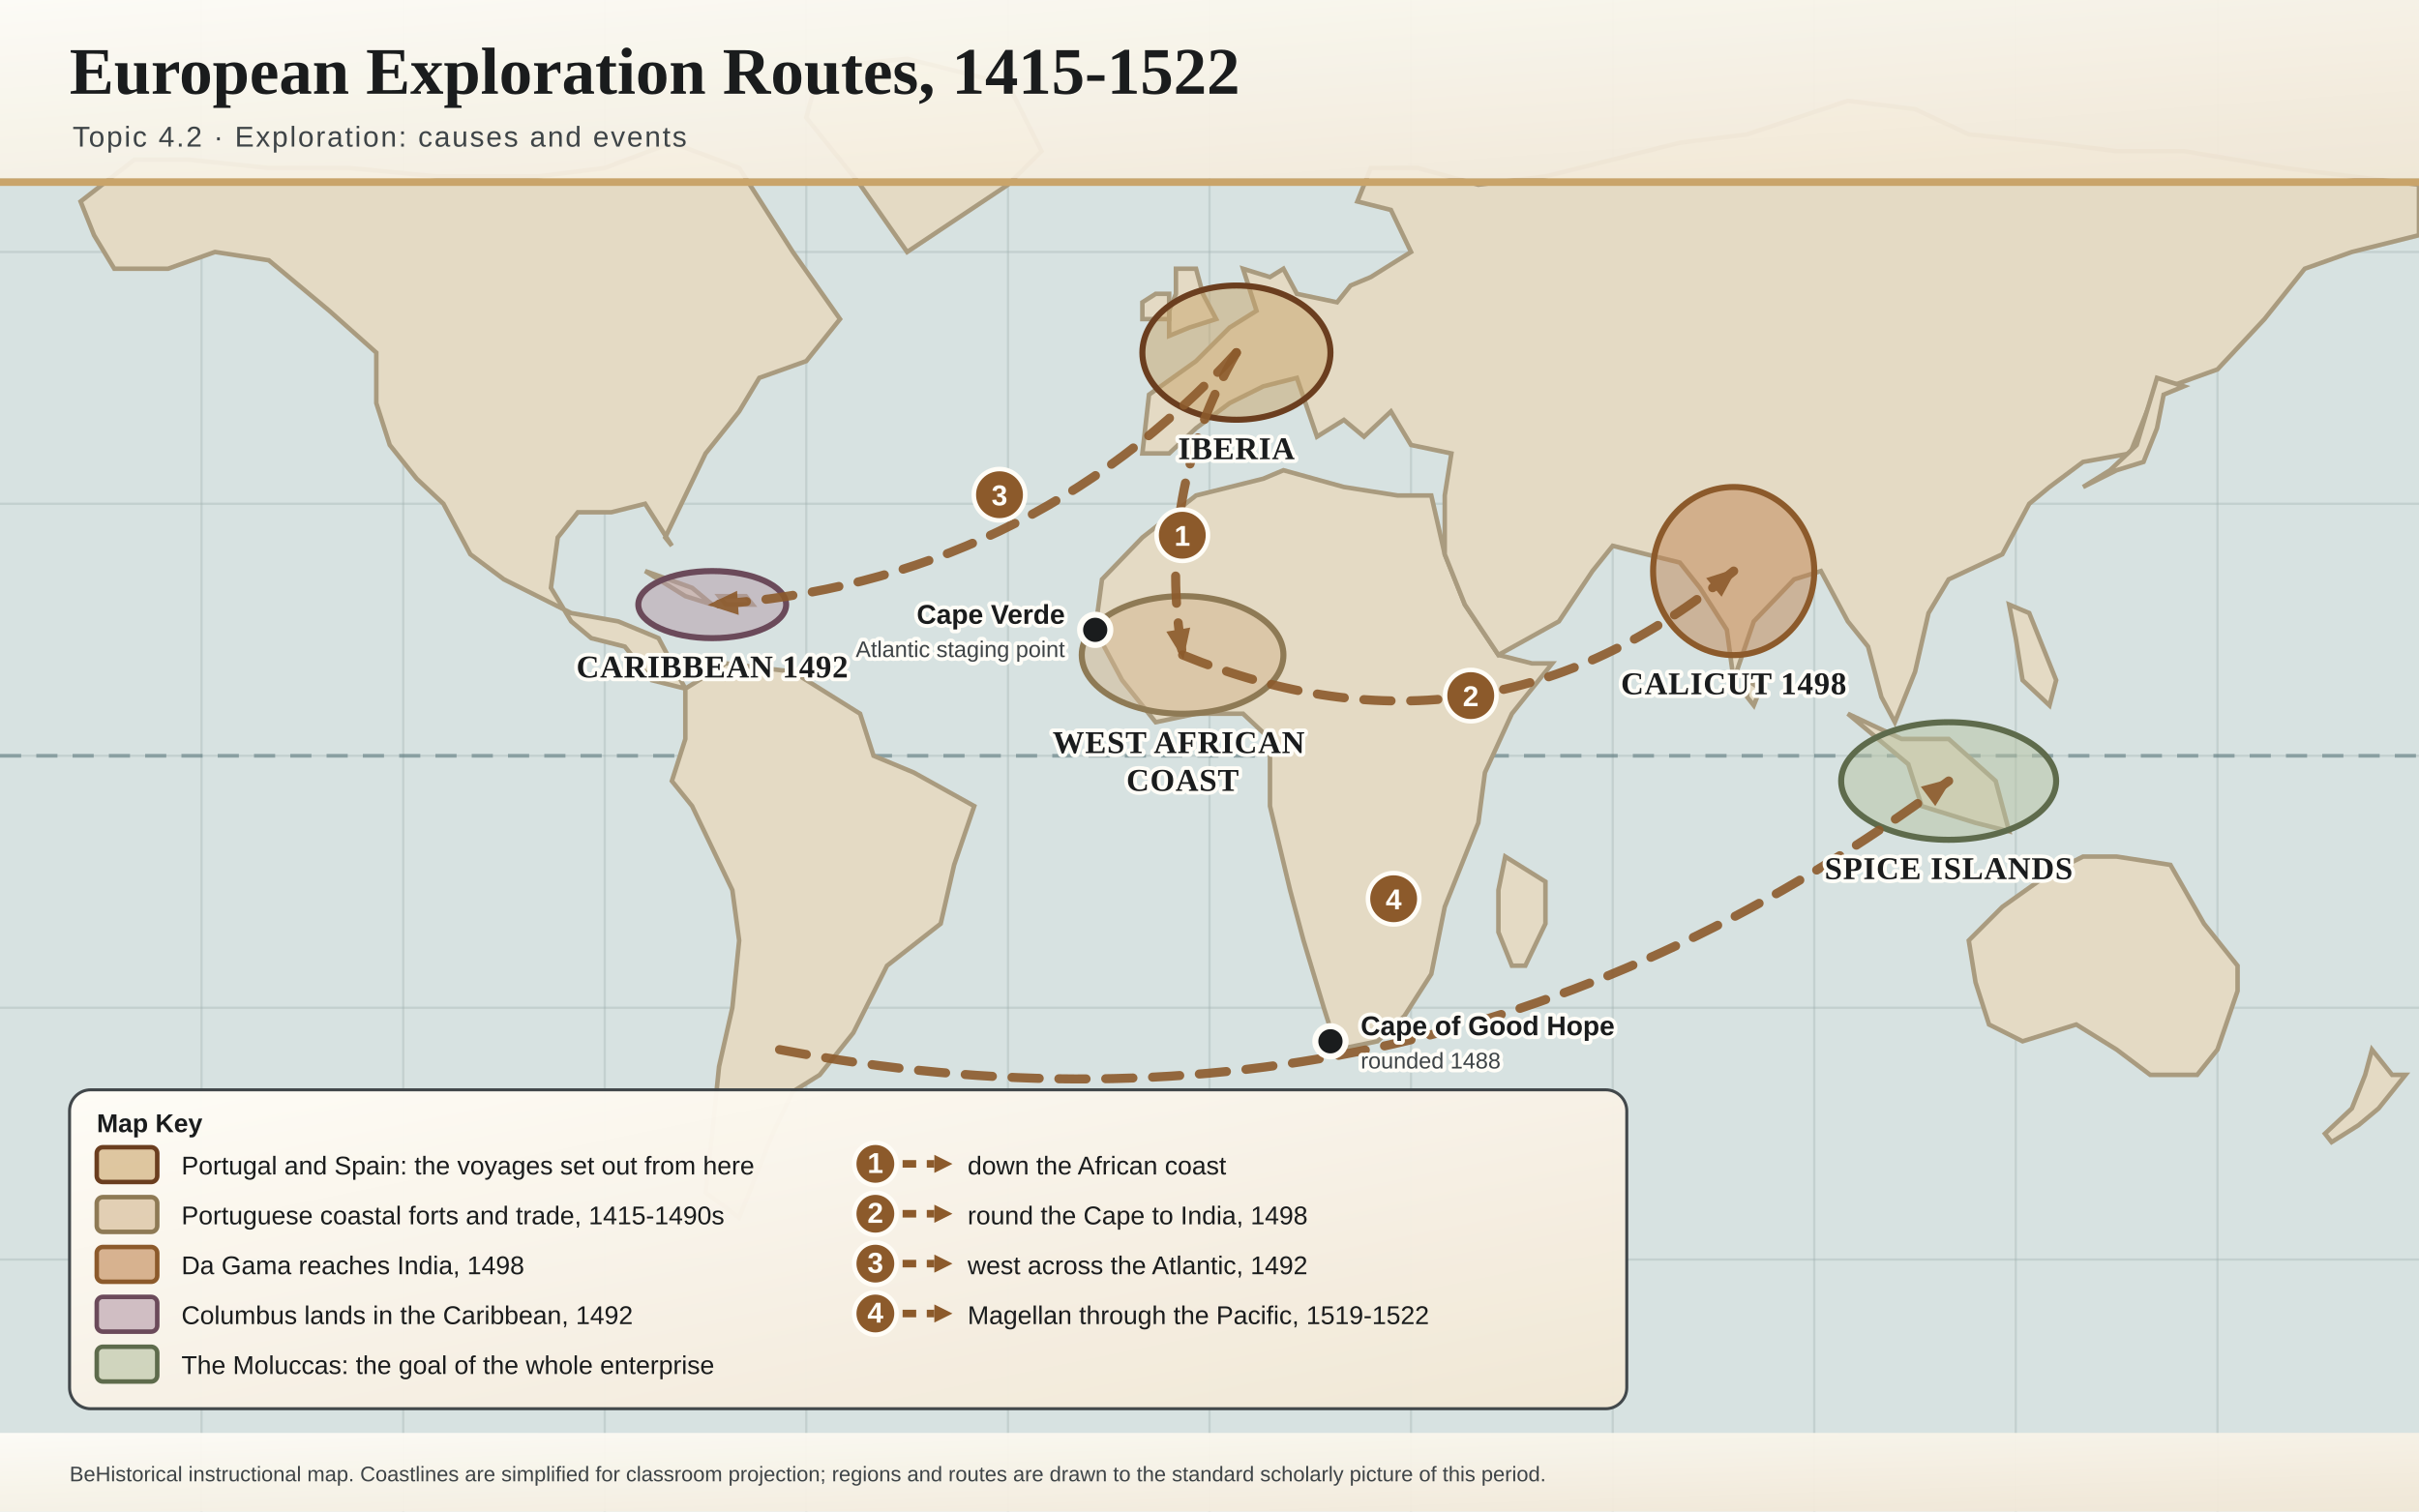
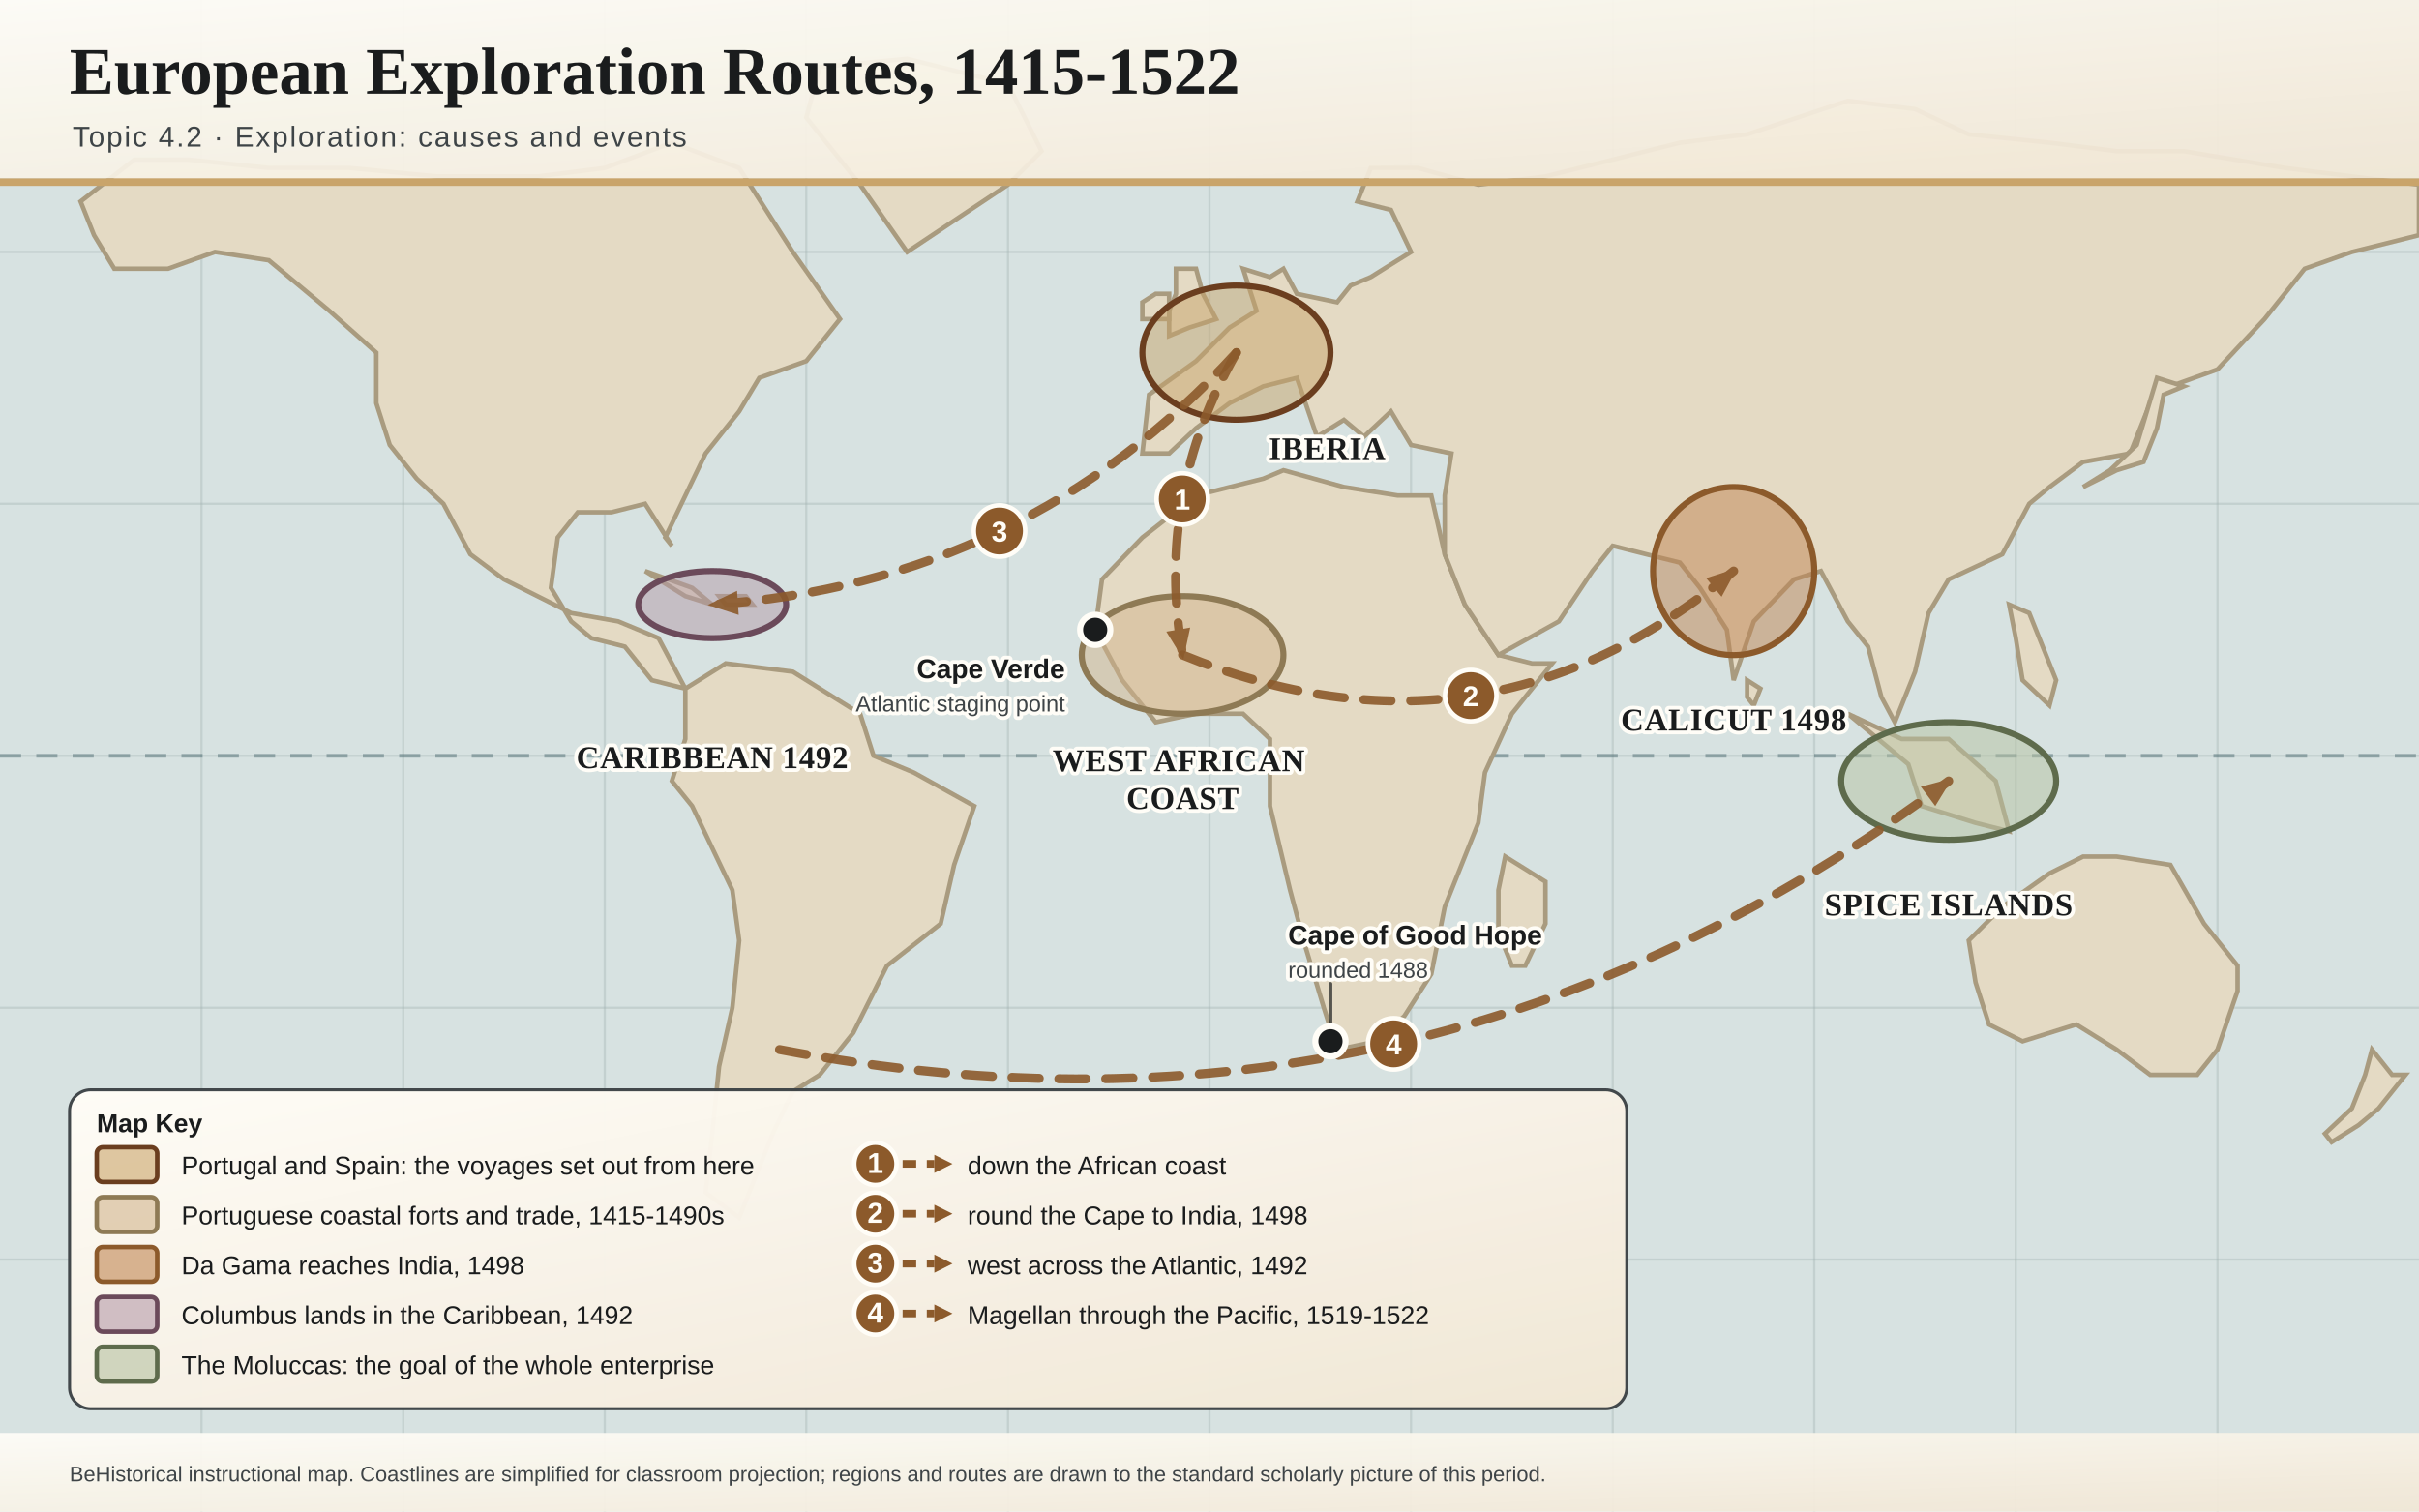
<svg xmlns="http://www.w3.org/2000/svg" width="1600" height="1000" viewBox="0 0 1600 1000" preserveAspectRatio="xMidYMid meet" role="img" aria-labelledby="map-title map-desc">
  <defs>
    <linearGradient id="paper" x1="0" x2="1" y1="0" y2="1">
      <stop offset="0" stop-color="#FFFDF7" />
      <stop offset="1" stop-color="#F1E7D5" />
    </linearGradient>
    <marker id="arrow" markerWidth="20" markerHeight="16" refX="17" refY="8" orient="auto" markerUnits="userSpaceOnUse">
      <path d="M0,0 L20,8 L0,16 Z" fill="#8C5A2B" />
    </marker>
    <style>
      .title{font-family:Georgia,'Times New Roman',serif;font-weight:700;font-size:44px;fill:#1A1C1D}
      .subtitle{font-family:Arial,Helvetica,sans-serif;font-size:19px;fill:#3E4447;letter-spacing:1.2px;text-transform:uppercase}
      .region{font-family:Georgia,'Times New Roman',serif;font-weight:700;font-size:21px;letter-spacing:.5px}
      .place{font-family:Arial,Helvetica,sans-serif;font-weight:700;font-size:18px;fill:#1A1C1D}
      .placenote{font-family:Arial,Helvetica,sans-serif;font-size:15px;fill:#3E4447}
      .small{font-family:Arial,Helvetica,sans-serif;font-size:17px;fill:#1A1C1D}
      .tiny{font-family:Arial,Helvetica,sans-serif;font-size:14px;fill:#3E4447}
      .badgenum{font-family:Arial,Helvetica,sans-serif;font-weight:700;font-size:19px;fill:#FFFDF7}
      .badge{fill:#8C5A2B;stroke:#FFFDF7;stroke-width:3}
      .halo{paint-order:stroke;stroke:#FFFDF7;stroke-width:5;stroke-linejoin:round}
      .city{fill:#1A1C1D;stroke:#FFFDF7;stroke-width:4}
+       .leader{stroke:#1A1C1D;stroke-width:2.5;stroke-linecap:round;opacity:.7}
      .flow{fill:none;stroke:#8C5A2B;stroke-width:6;stroke-linecap:round;opacity:.9}
      #land path{fill:#E4DAC4;stroke:#A99B7F;stroke-width:3}
      #graticule line{stroke:#9FB0AE;stroke-width:1.5;opacity:.35}
    </style>
  </defs>
  <rect width="1600" height="1000" fill="#D7E2E1" />
  <g id="graticule">
    <line x1="133.3" y1="0" x2="133.3" y2="1000" />
    <line x1="266.7" y1="0" x2="266.7" y2="1000" />
    <line x1="400.0" y1="0" x2="400.0" y2="1000" />
    <line x1="533.3" y1="0" x2="533.3" y2="1000" />
    <line x1="666.7" y1="0" x2="666.7" y2="1000" />
    <line x1="800.0" y1="0" x2="800.0" y2="1000" />
    <line x1="933.3" y1="0" x2="933.3" y2="1000" />
    <line x1="1066.7" y1="0" x2="1066.7" y2="1000" />
    <line x1="1200.0" y1="0" x2="1200.0" y2="1000" />
    <line x1="1333.3" y1="0" x2="1333.3" y2="1000" />
    <line x1="1466.7" y1="0" x2="1466.7" y2="1000" />
    <line x1="0" y1="833.3" x2="1600" y2="833.3" />
    <line x1="0" y1="666.7" x2="1600" y2="666.7" />
    <line x1="0" y1="500.0" x2="1600" y2="500.0" />
    <line x1="0" y1="333.3" x2="1600" y2="333.3" />
    <line x1="0" y1="166.7" x2="1600" y2="166.7" />
  </g>
  <line x1="0" y1="500.0" x2="1600" y2="500.0" stroke="#4E6B72" stroke-width="2.5" stroke-dasharray="14 10" opacity=".5" />
  <g id="land">
    <path id="land-greenland" d="M600.0,166.7 L666.7,122.2 L688.9,100.0 L666.7,55.6 L600.0,38.9 L542.2,44.4 L533.3,77.8 L568.9,122.2 L600.0,166.7 Z" />
    <path id="land-northAmerica" d="M53.3,133.3 L88.9,105.6 L124.4,105.6 L177.8,111.1 L231.1,111.1 L288.9,116.7 L355.6,116.7 L400.0,111.1 L444.4,94.4 L488.9,111.1 L524.4,166.7 L555.6,211.1 L533.3,238.9 L502.2,250.0 L488.9,272.2 L466.7,300.0 L440.0,355.6 L444.4,361.1 L426.7,333.3 L404.4,338.9 L382.2,338.9 L368.9,355.6 L364.4,388.9 L377.8,411.1 L391.1,422.2 L413.3,427.8 L431.1,450.0 L453.3,455.6 L435.6,422.2 L408.9,411.1 L377.8,405.6 L333.3,383.3 L311.1,366.7 L293.3,333.3 L275.6,316.7 L257.8,294.4 L248.9,266.7 L248.9,233.3 L217.8,205.6 L177.8,172.2 L142.2,166.7 L111.1,177.8 L75.6,177.8 L62.2,155.6 L53.3,133.3 Z" />
    <path id="land-southAmerica" d="M453.3,455.6 L480.0,438.9 L524.4,444.4 L568.9,472.2 L577.8,500.0 L604.4,511.1 L644.4,533.3 L631.1,572.2 L622.2,611.1 L586.7,638.9 L564.4,683.3 L542.2,711.1 L524.4,722.2 L511.1,750.0 L497.8,783.3 L488.9,805.6 L466.7,788.9 L471.1,750.0 L475.6,705.6 L484.4,666.7 L488.9,622.2 L484.4,588.9 L457.8,533.3 L444.4,516.7 L453.3,488.9 L453.3,455.6 Z" />
    <path id="land-africa" d="M724.4,416.7 L728.9,383.3 L755.6,355.6 L791.1,327.8 L835.6,316.7 L848.9,311.1 L888.9,322.2 L924.4,327.8 L946.7,327.8 L955.6,366.7 L968.9,400.0 L991.1,433.3 L1013.3,438.9 L1026.7,438.9 L1000.0,472.2 L982.2,511.1 L977.8,544.4 L955.6,600.0 L946.7,644.4 L928.9,672.2 L911.1,688.9 L884.4,694.4 L875.6,666.7 L862.2,622.2 L853.3,588.9 L840.0,533.3 L840.0,488.9 L822.2,472.2 L791.1,472.2 L764.4,477.8 L742.2,450.0 L724.4,416.7 Z" />
    <path id="land-eurasia" d="M755.6,300.0 L760.0,261.1 L791.1,238.9 L813.3,216.7 L831.1,205.6 L822.2,177.8 L840.0,183.3 L848.9,177.8 L857.8,194.4 L884.4,200.0 L893.3,188.9 L906.7,183.3 L924.4,172.2 L933.3,166.7 L920.0,138.9 L897.8,133.3 L906.7,111.1 L937.8,111.1 L977.8,122.2 L1022.2,116.7 L1066.7,105.6 L1111.1,94.4 L1155.6,88.9 L1222.2,66.7 L1266.7,72.2 L1302.2,88.9 L1355.6,94.4 L1400.0,100.0 L1444.4,100.0 L1511.1,111.1 L1555.6,116.7 L1600.0,122.2 L1600.0,155.6 L1555.6,166.7 L1524.4,177.8 L1497.8,211.1 L1466.7,244.4 L1435.6,255.6 L1422.2,266.7 L1408.9,300.0 L1377.8,305.6 L1355.6,322.2 L1342.2,333.3 L1324.4,366.7 L1288.9,383.3 L1275.6,405.6 L1266.7,444.4 L1253.3,477.8 L1244.4,461.1 L1235.6,427.8 L1222.2,411.1 L1204.4,377.8 L1186.7,383.3 L1160.0,411.1 L1146.7,450.0 L1142.2,416.7 L1124.4,388.9 L1111.1,372.2 L1088.9,366.7 L1066.7,361.1 L1053.3,377.8 L1031.1,411.1 L991.1,433.3 L968.9,400.0 L955.6,366.7 L955.6,327.8 L960.0,300.0 L933.3,294.4 L920.0,272.2 L902.2,288.9 L888.9,277.8 L871.1,288.9 L857.8,250.0 L835.6,255.6 L813.3,266.7 L791.1,283.3 L773.3,300.0 L755.6,300.0 Z" />
    <path id="land-britain" d="M773.3,222.2 L786.7,216.7 L804.4,211.1 L795.6,194.4 L791.1,177.8 L777.8,177.8 L777.8,194.4 L773.3,205.6 L773.3,222.2 Z" />
    <path id="land-ireland" d="M755.6,211.1 L773.3,211.1 L773.3,194.4 L764.4,194.4 L755.6,200.0 L755.6,211.1 Z" />
    <path id="land-japan" d="M1377.8,322.2 L1400.0,311.1 L1417.8,305.6 L1426.7,283.3 L1431.1,261.1 L1444.4,255.6 L1426.7,250.0 L1413.3,294.4 L1395.6,311.1 L1377.8,322.2 Z" />
    <path id="land-indonesia" d="M1222.2,472.2 L1262.2,505.6 L1271.1,533.3 L1306.7,544.4 L1328.9,550.0 L1320.0,516.7 L1288.9,488.9 L1257.8,488.9 L1222.2,472.2 Z" />
    <path id="land-philippines" d="M1328.9,400.0 L1342.2,405.6 L1351.1,427.8 L1360.0,450.0 L1355.6,466.7 L1337.8,450.0 L1333.3,422.2 L1328.9,400.0 Z" />
    <path id="land-australia" d="M1302.2,622.2 L1306.7,650.0 L1315.6,677.8 L1337.8,688.9 L1373.3,677.8 L1400.0,694.4 L1422.2,711.1 L1453.3,711.1 L1466.7,694.4 L1480.0,655.6 L1480.0,638.9 L1457.8,611.1 L1435.6,572.2 L1400.0,566.7 L1377.8,566.7 L1355.6,577.8 L1324.4,600.0 L1302.2,622.2 Z" />
    <path id="land-newZealand" d="M1568.9,694.4 L1582.2,711.1 L1591.1,711.1 L1573.3,733.3 L1560.0,744.4 L1542.2,755.6 L1537.8,750.0 L1555.6,733.3 L1564.4,711.1 L1568.9,694.4 Z" />
    <path id="land-madagascar" d="M995.6,566.7 L1022.2,583.3 L1022.2,611.1 L1008.9,638.9 L1000.0,638.9 L991.1,616.7 L991.1,588.9 L995.6,566.7 Z" />
    <path id="land-cuba" d="M426.7,377.8 L457.8,388.9 L471.1,400.0 L453.3,394.4 L426.7,377.8 Z" />
    <path id="land-hispaniola" d="M475.6,394.4 L493.3,394.4 L497.8,400.0 L480.0,400.0 L475.6,394.4 Z" />
    <path id="land-sriLanka" d="M1155.6,450.0 L1164.4,455.6 L1160.0,466.7 L1155.6,461.1 L1155.6,450.0 Z" />
  </g>
  <g id="highlights">
    <ellipse cx="817.8" cy="233.3" rx="62.2" ry="44.4" fill="#C9A46A" fill-opacity="0.5" stroke="#6B3E1F" stroke-width="4" />
    <ellipse cx="782.2" cy="433.3" rx="66.7" ry="38.9" fill="#D2B48C" fill-opacity="0.5" stroke="#8E7A55" stroke-width="4" />
    <ellipse cx="1146.7" cy="377.8" rx="53.3" ry="55.6" fill="#C08552" fill-opacity="0.5" stroke="#8C5A2B" stroke-width="4" />
    <ellipse cx="471.1" cy="400.0" rx="48.9" ry="22.2" fill="#B49AA8" fill-opacity="0.5" stroke="#6B4A5A" stroke-width="4" />
    <ellipse cx="1288.9" cy="516.7" rx="71.1" ry="38.9" fill="#B6C2A2" fill-opacity="0.5" stroke="#5E6B4C" stroke-width="4" />
  </g>
  <g id="flows">
    <path class="flow" d="M817.8,233.3 Q764.0,326.9 782.2,433.3" stroke-dasharray="18 13" marker-end="url(#arrow)" />
-     <circle class="badge" cx="782.0" cy="354.1" r="17" />
-     <text class="badgenum" x="782.0" y="361.1" text-anchor="middle">1</text>
+     <circle class="badge" cx="782.0" cy="330.1" r="17" />
+     <text class="badgenum" x="782.0" y="337.1" text-anchor="middle">1</text>
    <path class="flow" d="M782.2,433.3 Q981.1,514.9 1146.7,377.8" stroke-dasharray="18 13" marker-end="url(#arrow)" />
    <circle class="badge" cx="972.8" cy="460.2" r="17" />
    <text class="badgenum" x="972.8" y="467.2" text-anchor="middle">2</text>
    <path class="flow" d="M817.8,233.3 Q677.8,386.0 471.1,400.0" stroke-dasharray="18 13" marker-end="url(#arrow)" />
-     <circle class="badge" cx="661.1" cy="327.3" r="17" />
-     <text class="badgenum" x="661.1" y="334.3" text-anchor="middle">3</text>
+     <circle class="badge" cx="661.1" cy="351.3" r="17" />
+     <text class="badgenum" x="661.1" y="358.3" text-anchor="middle">3</text>
    <path class="flow" d="M515.6,694.4 Q941.3,775.7 1288.9,516.7" stroke-dasharray="18 13" marker-end="url(#arrow)" />
-     <circle class="badge" cx="921.8" cy="594.6" r="17" />
-     <text class="badgenum" x="921.8" y="601.6" text-anchor="middle">4</text>
+     <circle class="badge" cx="921.8" cy="690.6" r="17" />
+     <text class="badgenum" x="921.8" y="697.6" text-anchor="middle">4</text>
  </g>
  <g id="region-labels">
-     <text class="region halo" x="817.8" y="303.8" text-anchor="middle" fill="#1A1C1D">
-       <tspan x="817.8" dy="0">IBERIA</tspan>
+     <text class="region halo" x="877.8" y="303.8" text-anchor="middle" fill="#1A1C1D">
+       <tspan x="877.8" dy="0">IBERIA</tspan>
    </text>
-     <text class="region halo" x="782.2" y="498.2" text-anchor="middle" fill="#1A1C1D">
+     <text class="region halo" x="782.2" y="510.2" text-anchor="middle" fill="#1A1C1D">
      <tspan x="782.2" dy="0">WEST AFRICAN</tspan>
      <tspan x="782.2" dy="25">COAST</tspan>
    </text>
-     <text class="region halo" x="1146.7" y="459.3" text-anchor="middle" fill="#1A1C1D">
+     <text class="region halo" x="1146.7" y="483.3" text-anchor="middle" fill="#1A1C1D">
      <tspan x="1146.7" dy="0">CALICUT 1498</tspan>
    </text>
-     <text class="region halo" x="471.1" y="448.2" text-anchor="middle" fill="#1A1C1D">
+     <text class="region halo" x="471.1" y="508.2" text-anchor="middle" fill="#1A1C1D">
      <tspan x="471.1" dy="0">CARIBBEAN 1492</tspan>
    </text>
-     <text class="region halo" x="1288.9" y="581.6" text-anchor="middle" fill="#1A1C1D">
+     <text class="region halo" x="1288.9" y="605.6" text-anchor="middle" fill="#1A1C1D">
      <tspan x="1288.9" dy="0">SPICE ISLANDS</tspan>
    </text>
  </g>
  <g id="places">
    <circle class="city" cx="724.4" cy="416.7" r="10" />
-     <text class="place halo" x="704.4" y="412.7" text-anchor="end">Cape Verde</text>
-     <text class="placenote halo" x="704.4" y="434.7" text-anchor="end">Atlantic staging point</text>
+     <text class="place halo" x="704.4" y="448.7" text-anchor="end">Cape Verde</text>
+     <text class="placenote halo" x="704.4" y="470.7" text-anchor="end">Atlantic staging point</text>
+     <line class="leader" x1="880.0" y1="688.9" x2="880.0" y2="650.9" />
    <circle class="city" cx="880.0" cy="688.9" r="10" />
-     <text class="place halo" x="900.0" y="684.9" text-anchor="start">Cape of Good Hope</text>
-     <text class="placenote halo" x="900.0" y="706.9" text-anchor="start">rounded 1488</text>
+     <text class="place halo" x="852.0" y="624.9" text-anchor="start">Cape of Good Hope</text>
+     <text class="placenote halo" x="852.0" y="646.9" text-anchor="start">rounded 1488</text>
  </g>
  <g id="titleband">
    <rect x="0" y="0" width="1600" height="118" fill="url(#paper)" opacity=".93" />
    <rect x="0" y="118" width="1600" height="5" fill="#C9A46A" />
    <text class="title" x="46" y="62">European Exploration Routes, 1415-1522</text>
    <text class="subtitle" x="48" y="97">Topic 4.2 · Exploration: causes and events</text>
  </g>
  <g id="legend" transform="translate(46,721)">
    <rect x="0" y="0" width="1030" height="211" rx="14" fill="url(#paper)" stroke="#3E4447" stroke-width="2" opacity=".97" />
    <text class="small" x="18" y="28" font-weight="700">Map Key</text>
    <rect x="18" y="38" width="40" height="23" rx="4" fill="#C9A46A" fill-opacity=".6" stroke="#6B3E1F" stroke-width="3" />
    <text class="small" x="74" y="56">Portugal and Spain: the voyages set out from here</text>
    <rect x="18" y="71" width="40" height="23" rx="4" fill="#D2B48C" fill-opacity=".6" stroke="#8E7A55" stroke-width="3" />
    <text class="small" x="74" y="89">Portuguese coastal forts and trade, 1415-1490s</text>
    <rect x="18" y="104" width="40" height="23" rx="4" fill="#C08552" fill-opacity=".6" stroke="#8C5A2B" stroke-width="3" />
    <text class="small" x="74" y="122">Da Gama reaches India, 1498</text>
    <rect x="18" y="137" width="40" height="23" rx="4" fill="#B49AA8" fill-opacity=".6" stroke="#6B4A5A" stroke-width="3" />
    <text class="small" x="74" y="155">Columbus lands in the Caribbean, 1492</text>
    <rect x="18" y="170" width="40" height="23" rx="4" fill="#B6C2A2" fill-opacity=".6" stroke="#5E6B4C" stroke-width="3" />
    <text class="small" x="74" y="188">The Moluccas: the goal of the whole enterprise</text>
    <circle class="badge" cx="533" cy="49" r="14" />
    <text class="badgenum" x="533" y="55" text-anchor="middle" font-size="16">1</text>
    <line x1="551" x2="572" y1="49" y2="49" stroke="#8C5A2B" stroke-width="5" stroke-dasharray="9 7" />
    <path d="M572,43 L584,49 L572,55 Z" fill="#8C5A2B" />
    <text class="small" x="594" y="56">down the African coast</text>
    <circle class="badge" cx="533" cy="82" r="14" />
    <text class="badgenum" x="533" y="88" text-anchor="middle" font-size="16">2</text>
    <line x1="551" x2="572" y1="82" y2="82" stroke="#8C5A2B" stroke-width="5" stroke-dasharray="9 7" />
    <path d="M572,76 L584,82 L572,88 Z" fill="#8C5A2B" />
    <text class="small" x="594" y="89">round the Cape to India, 1498</text>
    <circle class="badge" cx="533" cy="115" r="14" />
    <text class="badgenum" x="533" y="121" text-anchor="middle" font-size="16">3</text>
    <line x1="551" x2="572" y1="115" y2="115" stroke="#8C5A2B" stroke-width="5" stroke-dasharray="9 7" />
    <path d="M572,109 L584,115 L572,121 Z" fill="#8C5A2B" />
    <text class="small" x="594" y="122">west across the Atlantic, 1492</text>
    <circle class="badge" cx="533" cy="148" r="14" />
    <text class="badgenum" x="533" y="154" text-anchor="middle" font-size="16">4</text>
    <line x1="551" x2="572" y1="148" y2="148" stroke="#8C5A2B" stroke-width="5" stroke-dasharray="9 7" />
    <path d="M572,142 L584,148 L572,154 Z" fill="#8C5A2B" />
    <text class="small" x="594" y="155">Magellan through the Pacific, 1519-1522</text>
  </g>
  <rect x="0" y="948" width="1600" height="52" fill="url(#paper)" opacity=".93" />
  <text class="tiny" x="46" y="980">BeHistorical instructional map. Coastlines are simplified for classroom projection; regions and routes are drawn to the standard scholarly picture of this period.</text>
</svg>
